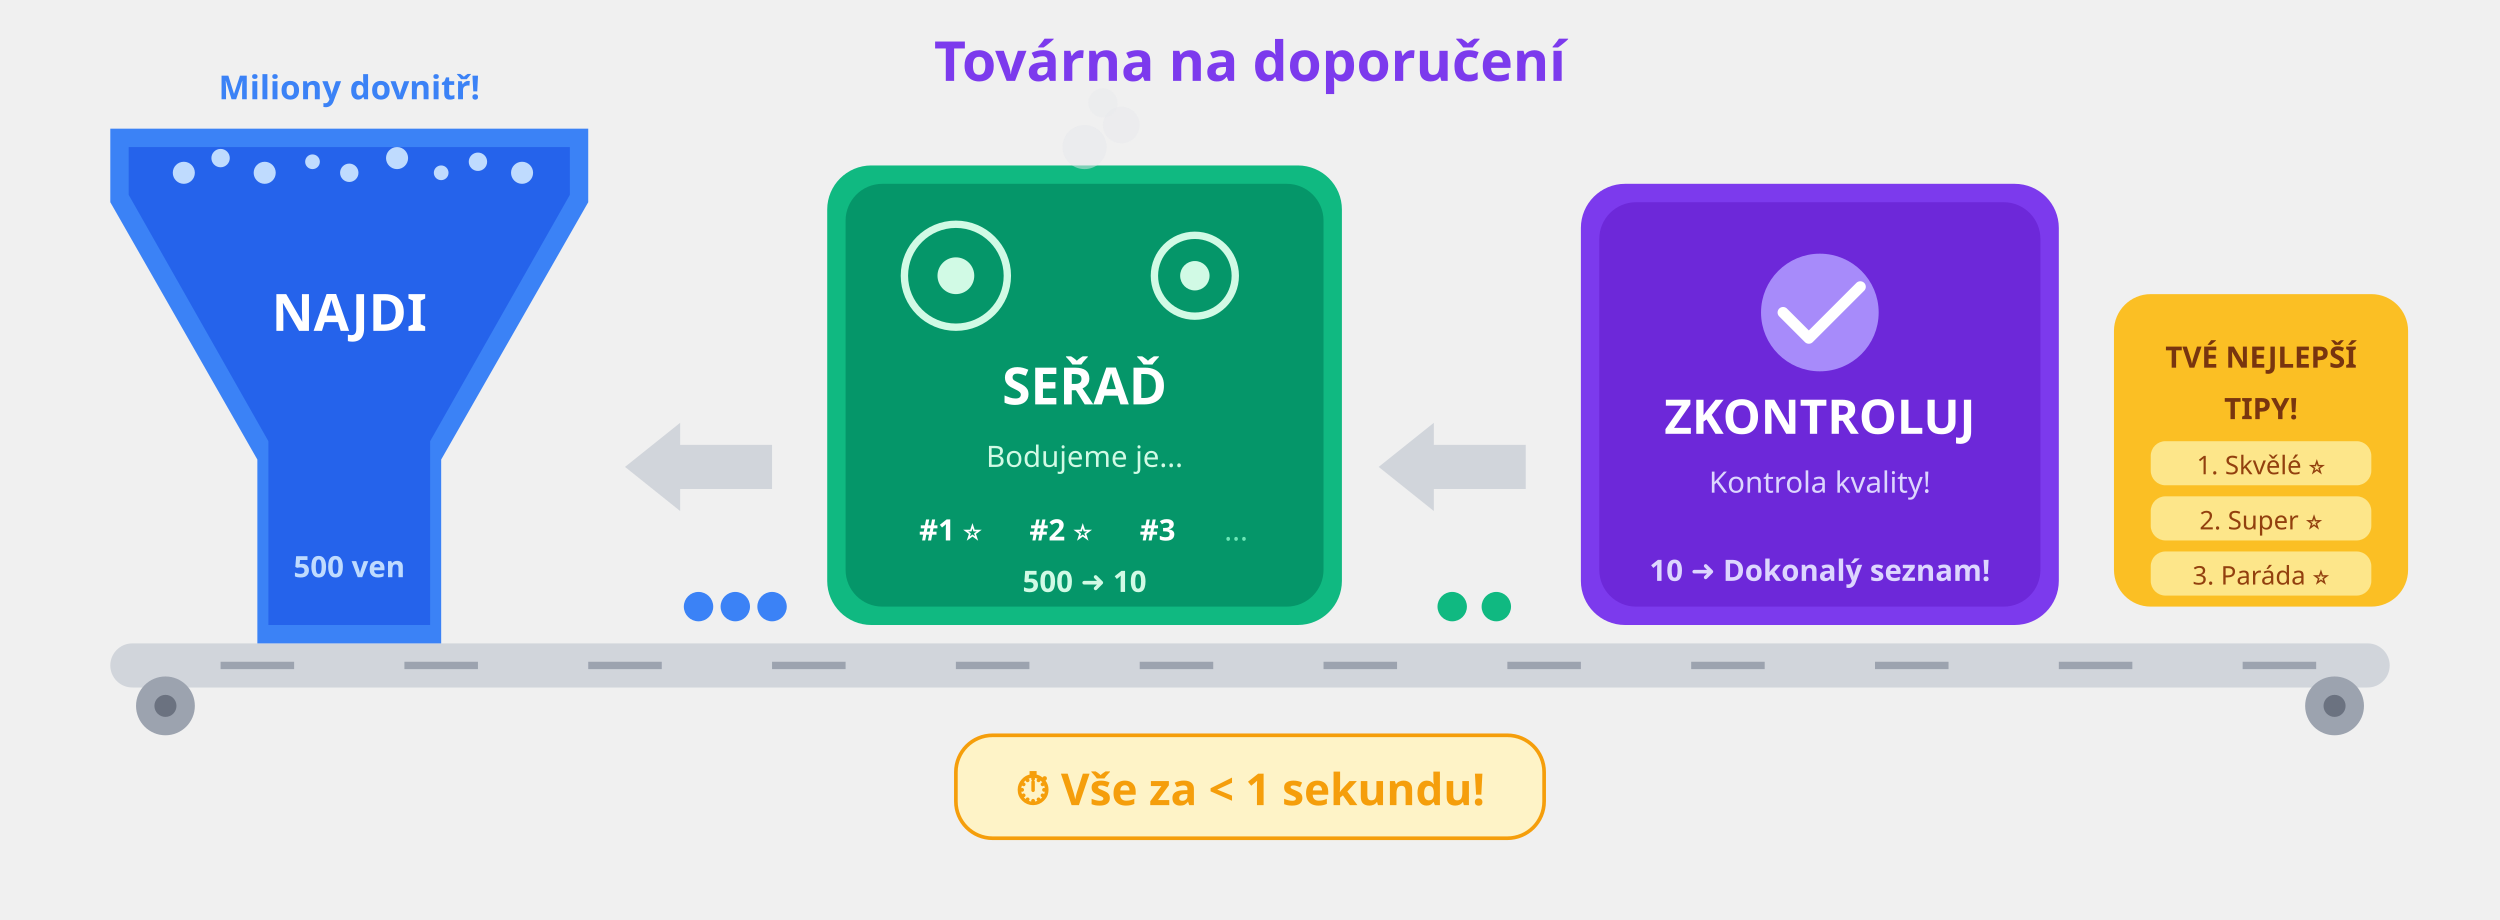
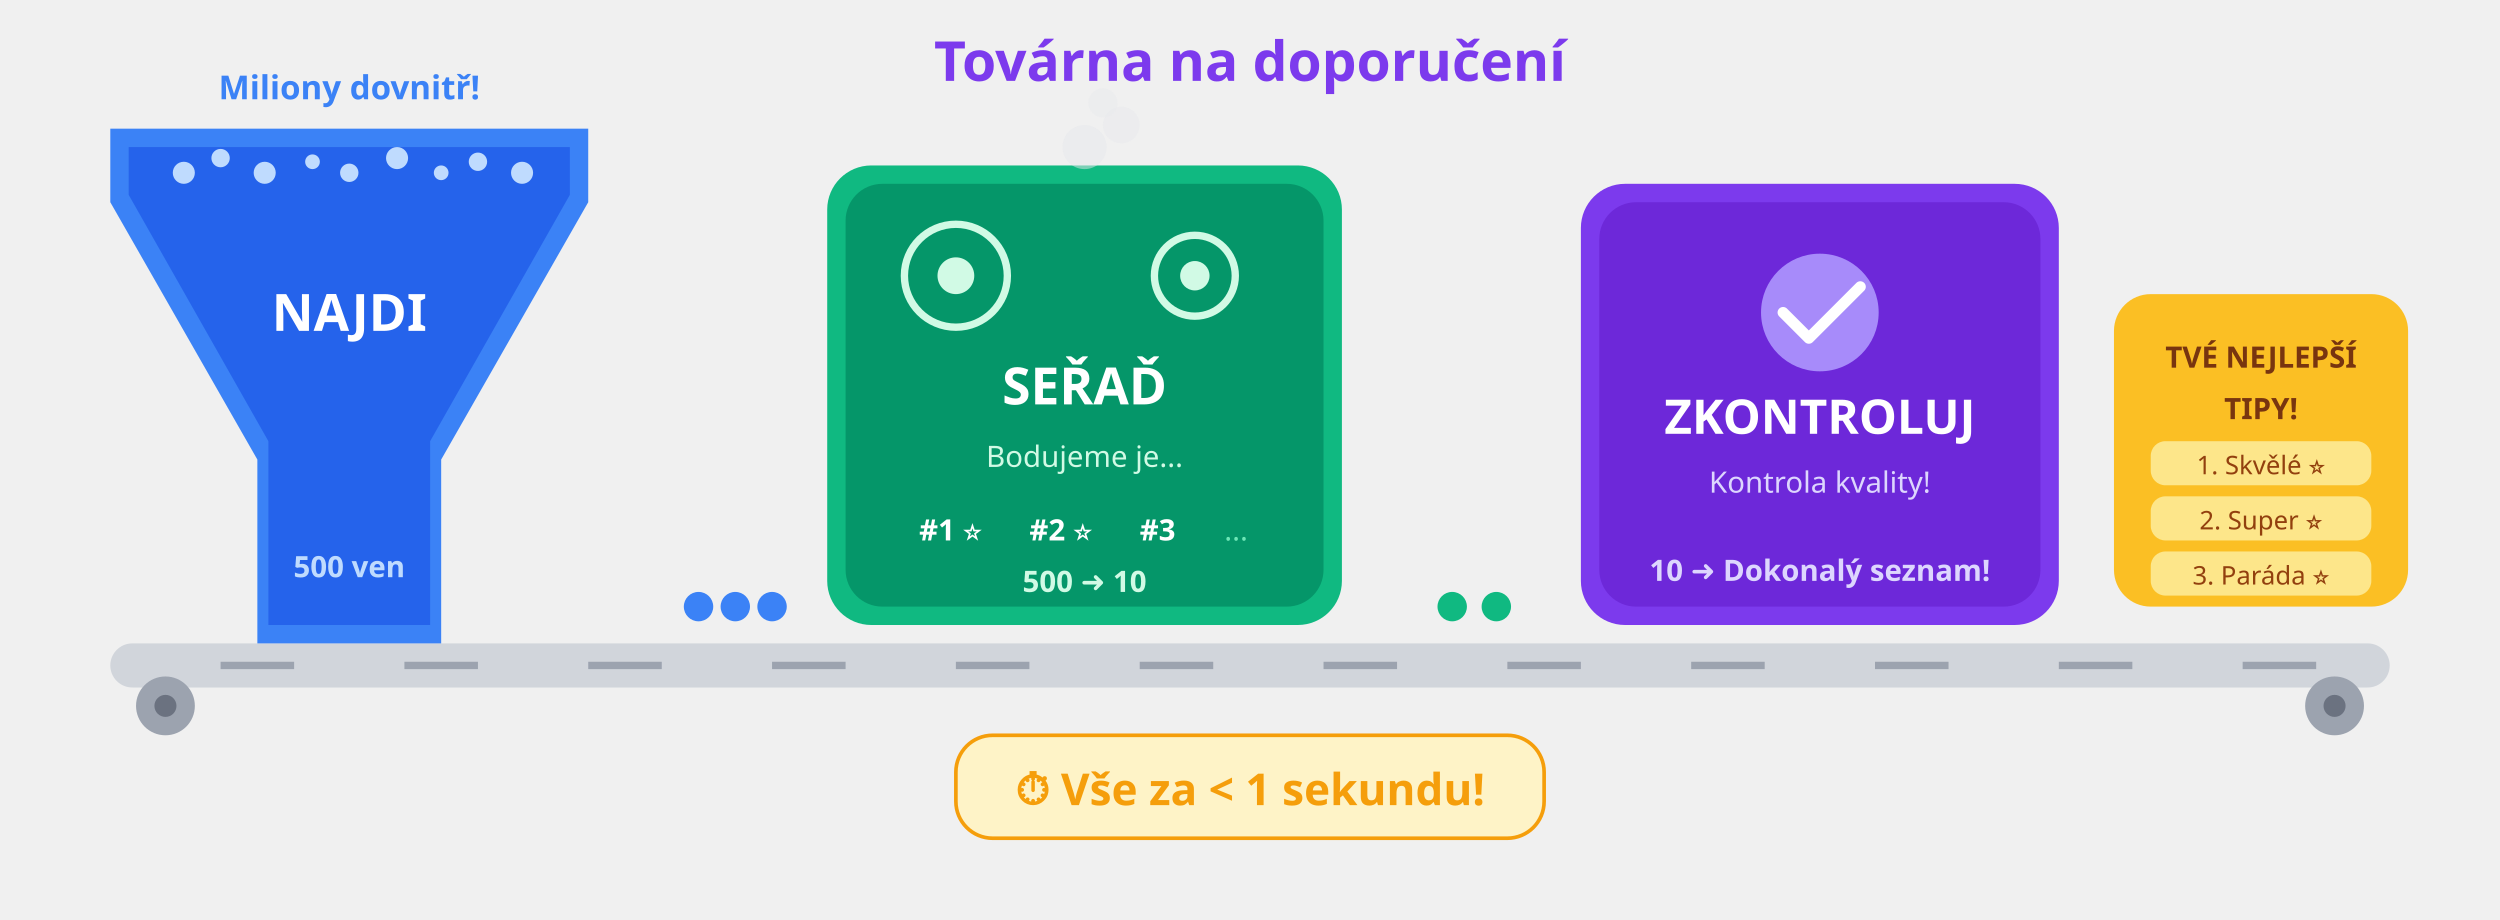
<svg xmlns="http://www.w3.org/2000/svg" width="680" height="250" viewBox="0 0 680 250">
  <style>text { font-family: system-ui, sans-serif; }</style>
  <text x="340" y="22" text-anchor="middle" font-size="15" font-weight="bold" fill="#7C3AED">Továrna na doporučení</text>
  <rect x="30" y="175" width="620" height="12" rx="6" fill="#D1D5DB" />
  <line x1="60" y1="181" x2="80" y2="181" stroke="#9CA3AF" stroke-width="2" />
  <line x1="110" y1="181" x2="130" y2="181" stroke="#9CA3AF" stroke-width="2" />
  <line x1="160" y1="181" x2="180" y2="181" stroke="#9CA3AF" stroke-width="2" />
  <line x1="210" y1="181" x2="230" y2="181" stroke="#9CA3AF" stroke-width="2" />
  <line x1="260" y1="181" x2="280" y2="181" stroke="#9CA3AF" stroke-width="2" />
  <line x1="310" y1="181" x2="330" y2="181" stroke="#9CA3AF" stroke-width="2" />
  <line x1="360" y1="181" x2="380" y2="181" stroke="#9CA3AF" stroke-width="2" />
  <line x1="410" y1="181" x2="430" y2="181" stroke="#9CA3AF" stroke-width="2" />
  <line x1="460" y1="181" x2="480" y2="181" stroke="#9CA3AF" stroke-width="2" />
  <line x1="510" y1="181" x2="530" y2="181" stroke="#9CA3AF" stroke-width="2" />
  <line x1="560" y1="181" x2="580" y2="181" stroke="#9CA3AF" stroke-width="2" />
  <line x1="610" y1="181" x2="630" y2="181" stroke="#9CA3AF" stroke-width="2" />
  <circle cx="45" cy="192" r="8" fill="#9CA3AF" />
  <circle cx="45" cy="192" r="3" fill="#6B7280" />
  <circle cx="635" cy="192" r="8" fill="#9CA3AF" />
  <circle cx="635" cy="192" r="3" fill="#6B7280" />
  <g transform="translate(30, 35)">
    <path d="M0,0 L130,0 L130,20 L90,90 L90,140 L40,140 L40,90 L0,20 Z" fill="#3B82F6" rx="8" />
    <path d="M5,5 L125,5 L125,18 L87,85 L87,135 L43,135 L43,85 L5,18 Z" fill="#2563EB" />
    <circle cx="20" cy="12" r="3" fill="#BFDBFE" />
    <circle cx="30" cy="8" r="2.5" fill="#BFDBFE" />
    <circle cx="42" cy="12" r="3" fill="#BFDBFE" />
    <circle cx="55" cy="9" r="2" fill="#BFDBFE" />
    <circle cx="65" cy="12" r="2.5" fill="#BFDBFE" />
    <circle cx="78" cy="8" r="3" fill="#BFDBFE" />
    <circle cx="90" cy="12" r="2" fill="#BFDBFE" />
    <circle cx="100" cy="9" r="2.5" fill="#BFDBFE" />
    <circle cx="112" cy="12" r="3" fill="#BFDBFE" />
    <text x="65" y="55" text-anchor="middle" font-size="14" font-weight="bold" fill="white">NAJDI</text>
    <text x="65" y="-8" text-anchor="middle" font-size="9" fill="#3B82F6" font-weight="bold">Miliony dovnitř!</text>
    <text x="65" y="122" text-anchor="middle" font-size="8" fill="#BFDBFE" font-weight="bold">500 ven</text>
  </g>
  <g transform="translate(170, 115)">
-     <polygon points="0,12 15,0 15,6 40,6 40,18 15,18 15,24" fill="#D1D5DB" />
    <circle cx="20" cy="50" r="4" fill="#3B82F6" />
    <circle cx="30" cy="50" r="4" fill="#3B82F6" />
    <circle cx="40" cy="50" r="4" fill="#3B82F6" />
  </g>
  <g transform="translate(225, 45)">
    <rect x="0" y="0" width="140" height="125" rx="12" fill="#10B981" />
    <rect x="5" y="5" width="130" height="115" rx="10" fill="#059669" />
    <circle cx="35" cy="30" r="14" fill="none" stroke="#D1FAE5" stroke-width="2" />
    <circle cx="35" cy="30" r="5" fill="#D1FAE5" />
    <circle cx="100" cy="30" r="11" fill="none" stroke="#D1FAE5" stroke-width="2" />
    <circle cx="100" cy="30" r="4" fill="#D1FAE5" />
    <text x="70" y="65" text-anchor="middle" font-size="14" font-weight="bold" fill="white">SEŘAĎ</text>
    <text x="70" y="82" text-anchor="middle" font-size="8" fill="#D1FAE5">Bodujeme je...</text>
    <text x="25" y="102" font-size="8" fill="white" font-weight="bold">#1 ⭐</text>
    <text x="55" y="102" font-size="8" fill="white" font-weight="bold">#2 ⭐</text>
    <text x="85" y="102" font-size="8" fill="white" font-weight="bold">#3</text>
    <text x="108" y="102" font-size="8" fill="#6EE7B7">...</text>
    <text x="70" y="116" text-anchor="middle" font-size="8" fill="#D1FAE5" font-weight="bold">500 ➜ 10</text>
  </g>
  <g transform="translate(375, 115)">
-     <polygon points="0,12 15,0 15,6 40,6 40,18 15,18 15,24" fill="#D1D5DB" />
    <circle cx="20" cy="50" r="4" fill="#10B981" />
    <circle cx="32" cy="50" r="4" fill="#10B981" />
  </g>
  <g transform="translate(430, 50)">
    <rect x="0" y="0" width="130" height="120" rx="12" fill="#7C3AED" />
    <rect x="5" y="5" width="120" height="110" rx="10" fill="#6D28D9" />
    <circle cx="65" cy="35" r="16" fill="#A78BFA" />
    <path d="M55 35 L62 42 L76 28" fill="none" stroke="white" stroke-width="3" stroke-linecap="round" stroke-linejoin="round" />
    <text x="65" y="68" text-anchor="middle" font-size="13" font-weight="bold" fill="white">ZKONTROLUJ</text>
    <text x="65" y="84" text-anchor="middle" font-size="8" fill="#DDD6FE">Kontrola kvality!</text>
    <text x="65" y="108" text-anchor="middle" font-size="8" fill="#DDD6FE" font-weight="bold">10 ➜ Dokonalý seznam!</text>
  </g>
  <g transform="translate(575, 80)">
    <rect x="0" y="0" width="80" height="85" rx="10" fill="#FBBF24" />
    <text x="40" y="20" text-anchor="middle" font-size="8" fill="#78350F" font-weight="bold">TVÉ NEJLEPŠÍ</text>
    <text x="40" y="34" text-anchor="middle" font-size="8" fill="#78350F" font-weight="bold">TIPY!</text>
    <rect x="10" y="40" width="60" height="12" rx="4" fill="#FDE68A" />
    <text x="40" y="49" text-anchor="middle" font-size="7" fill="#92400E">1. Skvělé ⭐</text>
    <rect x="10" y="55" width="60" height="12" rx="4" fill="#FDE68A" />
    <text x="40" y="64" text-anchor="middle" font-size="7" fill="#92400E">2. Super ⭐</text>
    <rect x="10" y="70" width="60" height="12" rx="4" fill="#FDE68A" />
    <text x="40" y="79" text-anchor="middle" font-size="7" fill="#92400E">3. Paráda ⭐</text>
  </g>
  <rect x="260" y="200" width="160" height="28" rx="10" fill="#FEF3C7" stroke="#F59E0B" stroke-width="1" />
  <text x="340" y="219" text-anchor="middle" font-size="12" font-weight="bold" fill="#F59E0B">⏱ Vše za &lt; 1 sekundu!</text>
  <circle cx="295" cy="40" r="6" fill="#E5E7EB" opacity="0.5" />
  <circle cx="305" cy="34" r="5" fill="#E5E7EB" opacity="0.4" />
  <circle cx="300" cy="28" r="4" fill="#E5E7EB" opacity="0.3" />
</svg>
